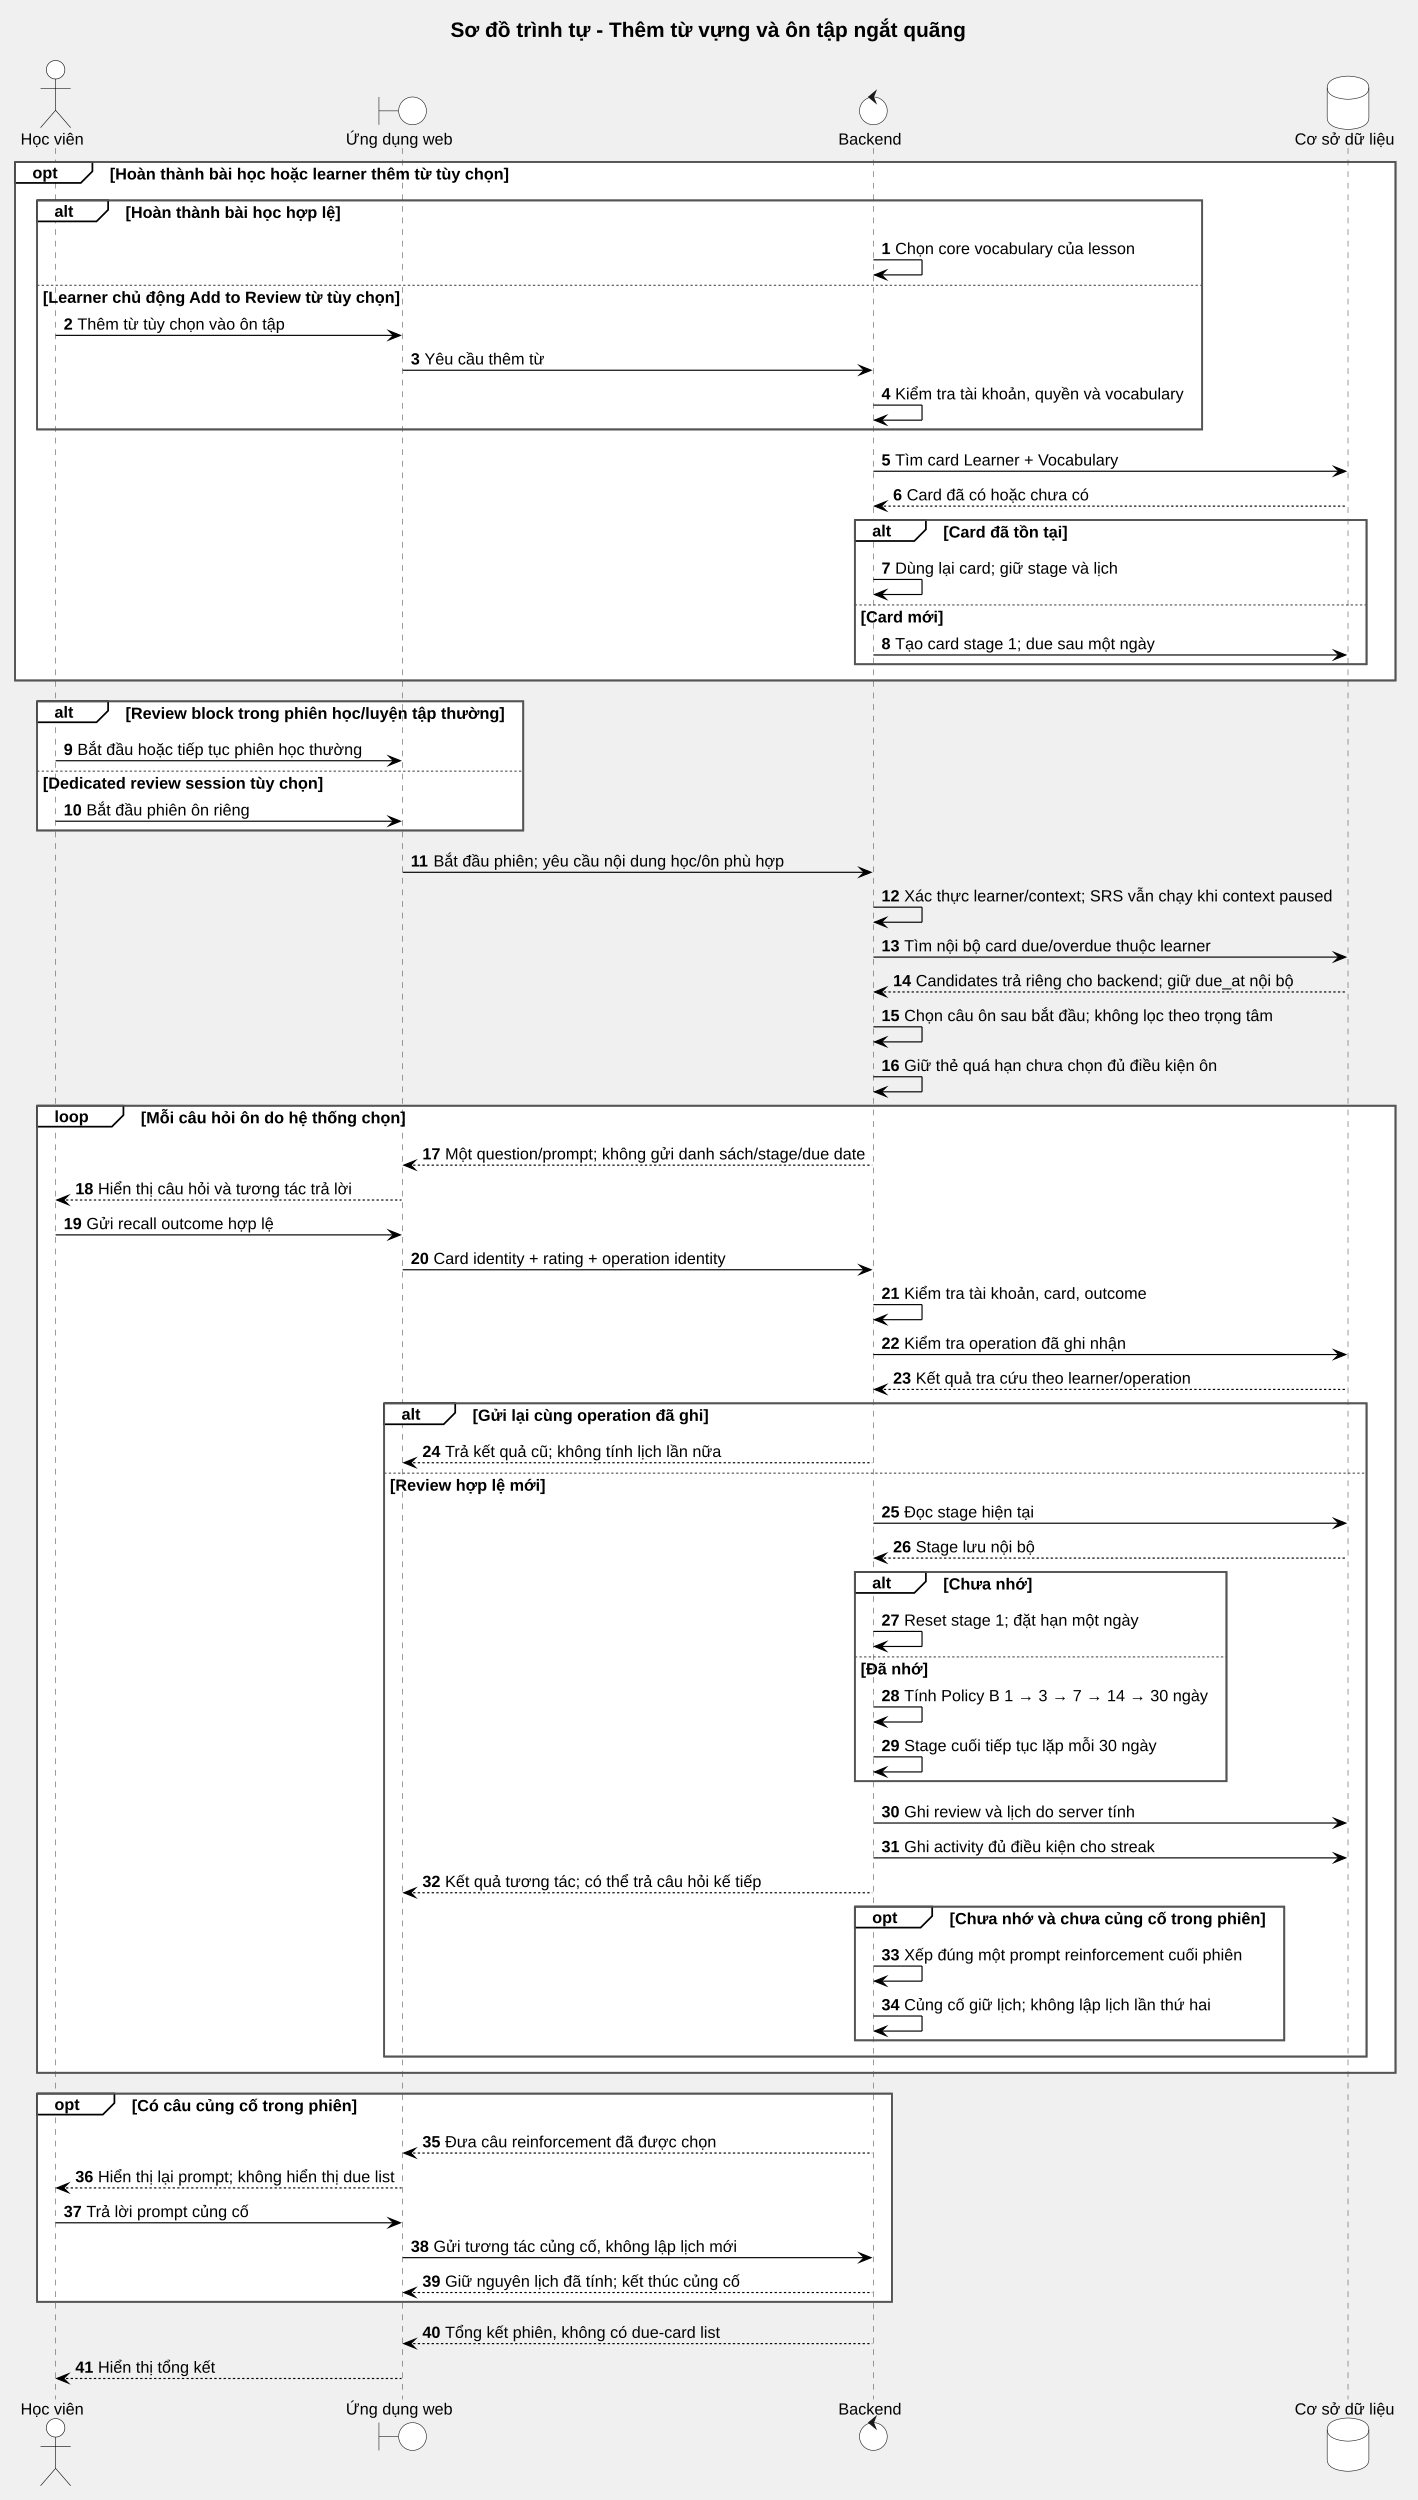
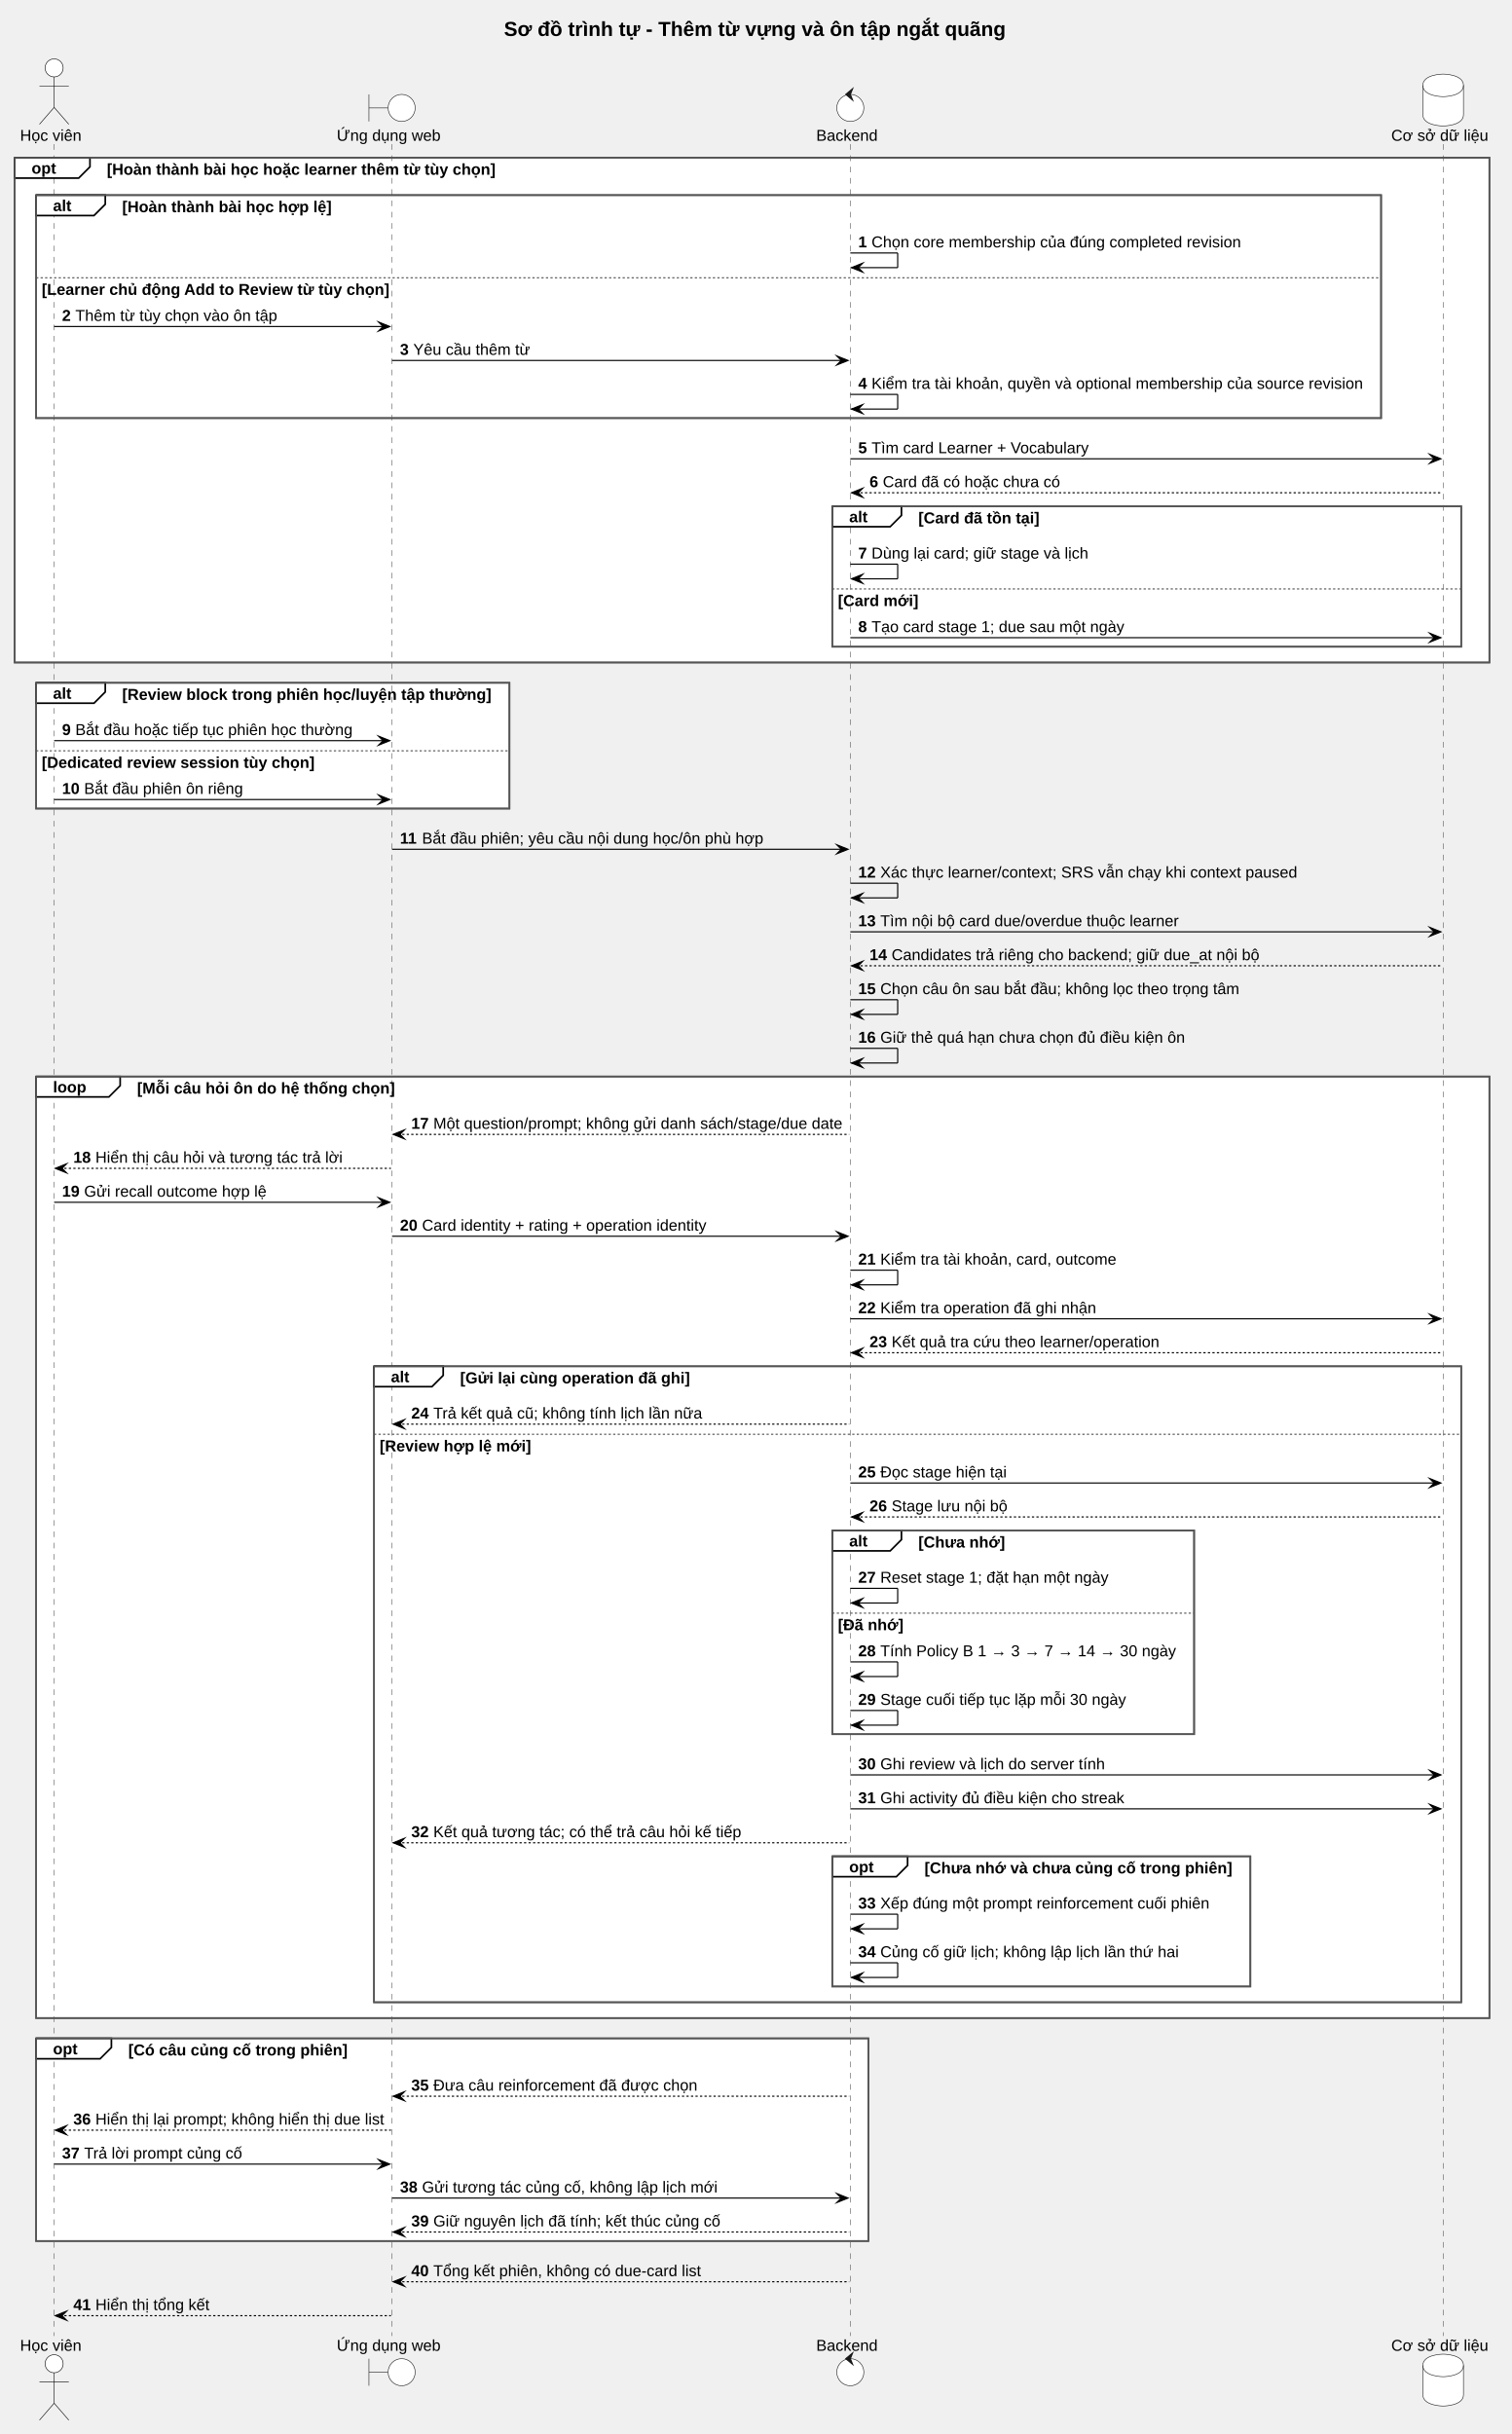
- <svg xmlns="http://www.w3.org/2000/svg" version="1.1" data-diagram-type="SEQUENCE" style="width:1224px;height:2158px;background:#FFFFFF;" width="1224px" height="2158px" viewBox="0 0 1224 2158" zoomAndPan="magnify" preserveAspectRatio="none" contentStyleType="text/css">
+ <svg xmlns="http://www.w3.org/2000/svg" version="1.1" data-diagram-type="SEQUENCE" style="width:1340px;height:2158px;background:#FFFFFF;" width="1340px" height="2158px" viewBox="0 0 1340 2158" zoomAndPan="magnify" preserveAspectRatio="none" contentStyleType="text/css">
  <defs />
  <g font-family="sans-serif" lengthAdjust="spacing">
    <g class="title" data-source-line="8">
-       <text x="388.865" y="31.884" fill="#000" font-size="18" textLength="444.885" font-weight="700" font-family="Arial">Sơ đồ trình tự - Thêm từ vựng và ôn tập ngắt quãng</text>
-     </g>
-     <rect x="13" y="139.797" width="1191.615" height="447.578" fill="#FFF" style="stroke:#FFF;stroke-width:1;" />
-     <rect x="13" y="139.797" width="1191.615" height="447.578" fill="none" style="stroke:#555;stroke-width:1.5;" />
-     <rect x="32" y="172.994" width="1005.712" height="197.69" fill="#FFF" style="stroke:#FFF;stroke-width:1;" />
-     <rect x="32" y="172.994" width="1005.712" height="197.69" fill="none" style="stroke:#555;stroke-width:1.5;" />
-     <rect x="737.899" y="448.882" width="441.716" height="124.493" fill="#FFF" style="stroke:#FFF;stroke-width:1;" />
-     <rect x="737.899" y="448.882" width="441.716" height="124.493" fill="none" style="stroke:#555;stroke-width:1.5;" />
+       <text x="446.815" y="31.884" fill="#000" font-size="18" textLength="444.885" font-weight="700" font-family="Arial">Sơ đồ trình tự - Thêm từ vựng và ôn tập ngắt quãng</text>
+     </g>
+     <rect x="13" y="139.797" width="1307.516" height="447.578" fill="#FFF" style="stroke:#FFF;stroke-width:1;" />
+     <rect x="13" y="139.797" width="1307.516" height="447.578" fill="none" style="stroke:#555;stroke-width:1.5;" />
+     <rect x="32" y="172.994" width="1192.47" height="197.69" fill="#FFF" style="stroke:#FFF;stroke-width:1;" />
+     <rect x="32" y="172.994" width="1192.47" height="197.69" fill="none" style="stroke:#555;stroke-width:1.5;" />
+     <rect x="737.899" y="448.882" width="557.616" height="124.493" fill="#FFF" style="stroke:#FFF;stroke-width:1;" />
+     <rect x="737.899" y="448.882" width="557.616" height="124.493" fill="none" style="stroke:#555;stroke-width:1.5;" />
    <rect x="32" y="605.375" width="419.663" height="111.493" fill="#FFF" style="stroke:#FFF;stroke-width:1;" />
    <rect x="32" y="605.375" width="419.663" height="111.493" fill="none" style="stroke:#555;stroke-width:1.5;" />
-     <rect x="32" y="954.46" width="1172.615" height="834.762" fill="#FFF" style="stroke:#FFF;stroke-width:1;" />
-     <rect x="32" y="954.46" width="1172.615" height="834.762" fill="none" style="stroke:#555;stroke-width:1.5;" />
-     <rect x="331.605" y="1211.348" width="848.01" height="563.874" fill="#FFF" style="stroke:#FFF;stroke-width:1;" />
-     <rect x="331.605" y="1211.348" width="848.01" height="563.874" fill="none" style="stroke:#555;stroke-width:1.5;" />
+     <rect x="32" y="954.46" width="1288.516" height="834.762" fill="#FFF" style="stroke:#FFF;stroke-width:1;" />
+     <rect x="32" y="954.46" width="1288.516" height="834.762" fill="none" style="stroke:#555;stroke-width:1.5;" />
+     <rect x="331.605" y="1211.348" width="963.91" height="563.874" fill="#FFF" style="stroke:#FFF;stroke-width:1;" />
+     <rect x="331.605" y="1211.348" width="963.91" height="563.874" fill="none" style="stroke:#555;stroke-width:1.5;" />
    <rect x="737.899" y="1356.939" width="320.806" height="180.592" fill="#FFF" style="stroke:#FFF;stroke-width:1;" />
    <rect x="737.899" y="1356.939" width="320.806" height="180.592" fill="none" style="stroke:#555;stroke-width:1.5;" />
    <rect x="737.899" y="1645.827" width="370.67" height="115.395" fill="#FFF" style="stroke:#FFF;stroke-width:1;" />
    <rect x="737.899" y="1645.827" width="370.67" height="115.395" fill="none" style="stroke:#555;stroke-width:1.5;" />
    <rect x="32" y="1807.222" width="737.899" height="179.69" fill="#FFF" style="stroke:#FFF;stroke-width:1;" />
    <rect x="32" y="1807.222" width="737.899" height="179.69" fill="none" style="stroke:#555;stroke-width:1.5;" />
    <g>
      <rect x="44.5" y="127.797" width="8" height="1943.313" fill="#000" fill-opacity="0" />
      <line x1="48" y1="127.797" x2="48" y2="2071.109" style="stroke:#555;stroke-width:0.5;stroke-dasharray:5,5;" />
    </g>
    <g>
      <rect x="344.105" y="127.797" width="8" height="1943.313" fill="#000" fill-opacity="0" />
      <line x1="347.605" y1="127.797" x2="347.605" y2="2071.109" style="stroke:#555;stroke-width:0.5;stroke-dasharray:5,5;" />
    </g>
    <g>
      <rect x="750.399" y="127.797" width="8" height="1943.313" fill="#000" fill-opacity="0" />
      <line x1="753.899" y1="127.797" x2="753.899" y2="2071.109" style="stroke:#555;stroke-width:0.5;stroke-dasharray:5,5;" />
    </g>
    <g>
-       <rect x="1160.115" y="127.797" width="8" height="1943.313" fill="#000" fill-opacity="0" />
-       <line x1="1163.615" y1="127.797" x2="1163.615" y2="2071.109" style="stroke:#555;stroke-width:0.5;stroke-dasharray:5,5;" />
+       <rect x="1276.016" y="127.797" width="8" height="1943.313" fill="#000" fill-opacity="0" />
+       <line x1="1279.516" y1="127.797" x2="1279.516" y2="2071.109" style="stroke:#555;stroke-width:0.5;stroke-dasharray:5,5;" />
    </g>
    <text x="17.766" y="124.83" fill="#000" font-size="14" textLength="54.469" font-family="Arial">Học viên</text>
    <ellipse cx="48" cy="60.198" rx="8" ry="8" fill="#FFF" style="stroke:#000;stroke-width:0.5;" />
    <path d="M48,68.198 L48,95.198 M35,76.198 L61,76.198 M48,95.198 L35,110.198 M48,95.198 L61,110.198" style="stroke:#000;stroke-width:0.5;" fill="none" />
    <text x="298.538" y="124.83" fill="#000" font-size="14" textLength="92.135" font-family="Arial">Ứng dụng web</text>
    <path d="M327.105,83.698 L327.105,107.698 M327.105,95.698 L344.105,95.698" style="stroke:#181818;stroke-width:0.5;" fill="none" />
    <ellipse cx="356.105" cy="95.698" rx="12" ry="12" fill="#FFF" style="stroke:#181818;stroke-width:0.5;" />
    <text x="723.658" y="124.83" fill="#000" font-size="14" textLength="54.482" font-family="Arial">Backend</text>
    <ellipse cx="753.899" cy="95.698" rx="12" ry="12" fill="#FFF" style="stroke:#181818;stroke-width:0.5;" />
    <polygon points="749.899,83.698,755.899,78.698,753.899,83.698,755.899,88.698,749.899,83.698" fill="#181818" style="stroke:#181818;stroke-width:1;stroke-linejoin:miter;stroke-miterlimit:10;" />
-     <text x="1117.569" y="124.83" fill="#000" font-size="14" textLength="86.092" font-family="Arial">Cơ sở dữ liệu</text>
-     <path d="M1145.615,75.698 C1145.615,65.698 1163.615,65.698 1163.615,65.698 C1163.615,65.698 1181.615,65.698 1181.615,75.698 L1181.615,101.698 C1181.615,111.698 1163.615,111.698 1163.615,111.698 C1163.615,111.698 1145.615,111.698 1145.615,101.698 L1145.615,75.698" style="stroke:#181818;stroke-width:0.5;" fill="#FFF" />
-     <path d="M1145.615,75.698 C1145.615,85.698 1163.615,85.698 1163.615,85.698 C1163.615,85.698 1181.615,85.698 1181.615,75.698" style="stroke:#181818;stroke-width:0.5;" fill="none" />
+     <text x="1233.47" y="124.83" fill="#000" font-size="14" textLength="86.092" font-family="Arial">Cơ sở dữ liệu</text>
+     <path d="M1261.516,75.698 C1261.516,65.698 1279.516,65.698 1279.516,65.698 C1279.516,65.698 1297.516,65.698 1297.516,75.698 L1297.516,101.698 C1297.516,111.698 1279.516,111.698 1279.516,111.698 C1279.516,111.698 1261.516,111.698 1261.516,101.698 L1261.516,75.698" style="stroke:#181818;stroke-width:0.5;" fill="#FFF" />
+     <path d="M1261.516,75.698 C1261.516,85.698 1279.516,85.698 1279.516,85.698 C1279.516,85.698 1297.516,85.698 1297.516,75.698" style="stroke:#181818;stroke-width:0.5;" fill="none" />
    <text x="17.766" y="2084.241" fill="#000" font-size="14" textLength="54.469" font-family="Arial">Học viên</text>
    <ellipse cx="48" cy="2095.708" rx="8" ry="8" fill="#FFF" style="stroke:#000;stroke-width:0.5;" />
    <path d="M48,2103.708 L48,2130.708 M35,2111.708 L61,2111.708 M48,2130.708 L35,2145.708 M48,2130.708 L61,2145.708" style="stroke:#000;stroke-width:0.5;" fill="none" />
    <text x="298.538" y="2084.241" fill="#000" font-size="14" textLength="92.135" font-family="Arial">Ứng dụng web</text>
    <path d="M327.105,2091.208 L327.105,2115.208 M327.105,2103.208 L344.105,2103.208" style="stroke:#181818;stroke-width:0.5;" fill="none" />
    <ellipse cx="356.105" cy="2103.208" rx="12" ry="12" fill="#FFF" style="stroke:#181818;stroke-width:0.5;" />
    <text x="723.658" y="2084.241" fill="#000" font-size="14" textLength="54.482" font-family="Arial">Backend</text>
    <ellipse cx="753.899" cy="2103.208" rx="12" ry="12" fill="#FFF" style="stroke:#181818;stroke-width:0.5;" />
    <polygon points="749.899,2091.208,755.899,2086.208,753.899,2091.208,755.899,2096.208,749.899,2091.208" fill="#181818" style="stroke:#181818;stroke-width:1;stroke-linejoin:miter;stroke-miterlimit:10;" />
-     <text x="1117.569" y="2084.241" fill="#000" font-size="14" textLength="86.092" font-family="Arial">Cơ sở dữ liệu</text>
-     <path d="M1145.615,2097.208 C1145.615,2087.208 1163.615,2087.208 1163.615,2087.208 C1163.615,2087.208 1181.615,2087.208 1181.615,2097.208 L1181.615,2123.208 C1181.615,2133.208 1163.615,2133.208 1163.615,2133.208 C1163.615,2133.208 1145.615,2133.208 1145.615,2123.208 L1145.615,2097.208" style="stroke:#181818;stroke-width:0.5;" fill="#FFF" />
-     <path d="M1145.615,2097.208 C1145.615,2107.208 1163.615,2107.208 1163.615,2107.208 C1163.615,2107.208 1181.615,2107.208 1181.615,2097.208" style="stroke:#181818;stroke-width:0.5;" fill="none" />
+     <text x="1233.47" y="2084.241" fill="#000" font-size="14" textLength="86.092" font-family="Arial">Cơ sở dữ liệu</text>
+     <path d="M1261.516,2097.208 C1261.516,2087.208 1279.516,2087.208 1279.516,2087.208 C1279.516,2087.208 1297.516,2087.208 1297.516,2097.208 L1297.516,2123.208 C1297.516,2133.208 1279.516,2133.208 1279.516,2133.208 C1279.516,2133.208 1261.516,2133.208 1261.516,2123.208 L1261.516,2097.208" style="stroke:#181818;stroke-width:0.5;" fill="#FFF" />
+     <path d="M1261.516,2097.208 C1261.516,2107.208 1279.516,2107.208 1279.516,2107.208 C1279.516,2107.208 1297.516,2107.208 1297.516,2097.208" style="stroke:#181818;stroke-width:0.5;" fill="none" />
    <path d="M13,139.797 L79.766,139.797 L79.766,147.896 L69.766,157.896 L13,157.896 L13,139.797" style="stroke:#000;stroke-width:1.5;" fill="#FFF" />
-     <rect x="13" y="139.797" width="1191.615" height="447.578" fill="none" style="stroke:#555;stroke-width:1.5;" />
+     <rect x="13" y="139.797" width="1307.516" height="447.578" fill="none" style="stroke:#555;stroke-width:1.5;" />
    <text x="28" y="153.929" fill="#000" font-size="14" textLength="21.766" font-weight="700" font-family="Arial">opt</text>
    <text x="94.766" y="154.929" fill="#000" font-size="14" textLength="344.613" font-weight="700" font-family="Arial">[Hoàn thành bài học hoặc learner thêm từ tùy chọn]</text>
    <path d="M32,172.994 L93.338,172.994 L93.338,181.093 L83.338,191.093 L32,191.093 L32,172.994" style="stroke:#000;stroke-width:1.5;" fill="#FFF" />
-     <rect x="32" y="172.994" width="1005.712" height="197.69" fill="none" style="stroke:#555;stroke-width:1.5;" />
+     <rect x="32" y="172.994" width="1192.47" height="197.69" fill="none" style="stroke:#555;stroke-width:1.5;" />
    <text x="47" y="187.126" fill="#000" font-size="14" textLength="16.338" font-weight="700" font-family="Arial">alt</text>
    <text x="108.338" y="188.126" fill="#000" font-size="14" textLength="185.726" font-weight="700" font-family="Arial">[Hoàn thành bài học hợp lệ]</text>
    <line x1="753.899" y1="224.29" x2="795.899" y2="224.29" style="stroke:#000;stroke-width:1;" />
    <line x1="795.899" y1="224.29" x2="795.899" y2="237.29" style="stroke:#000;stroke-width:1;" />
    <line x1="754.899" y1="237.29" x2="795.899" y2="237.29" style="stroke:#000;stroke-width:1;" />
    <polygon points="764.899,233.29,754.899,237.29,764.899,241.29,760.899,237.29" fill="#000" style="stroke:#000;stroke-width:1;stroke-linejoin:miter;stroke-miterlimit:10;" />
    <text x="760.899" y="219.323" fill="#000" font-size="14" font-weight="700" font-family="Arial">1</text>
-     <text x="772.686" y="219.323" fill="#000" font-size="14" textLength="207.006" font-family="Arial">Chọn core vocabulary của lesson</text>
-     <line x1="32" y1="246.29" x2="1037.712" y2="246.29" style="stroke:#555;stroke-width:1;stroke-dasharray:2,2;" />
+     <text x="772.686" y="219.323" fill="#000" font-size="14" textLength="327.619" font-family="Arial">Chọn core membership của đúng completed revision</text>
+     <line x1="32" y1="246.29" x2="1224.47" y2="246.29" style="stroke:#555;stroke-width:1;stroke-dasharray:2,2;" />
    <text x="37" y="261.422" fill="#000" font-size="14" textLength="308.813" font-weight="700" font-family="Arial">[Learner chủ động Add to Review từ tùy chọn]</text>
    <polygon points="335.605,285.487,345.605,289.487,335.605,293.487,339.605,289.487" fill="#000" style="stroke:#000;stroke-width:1;stroke-linejoin:miter;stroke-miterlimit:10;" />
    <line x1="48" y1="289.487" x2="341.605" y2="289.487" style="stroke:#000;stroke-width:1;" />
    <text x="55" y="284.521" fill="#000" font-size="14" font-weight="700" font-family="Arial">2</text>
    <text x="66.786" y="284.521" fill="#000" font-size="14" textLength="179.026" font-family="Arial">Thêm từ tùy chọn vào ôn tập</text>
    <polygon points="741.899,315.586,751.899,319.586,741.899,323.586,745.899,319.586" fill="#000" style="stroke:#000;stroke-width:1;stroke-linejoin:miter;stroke-miterlimit:10;" />
    <line x1="347.605" y1="319.586" x2="747.899" y2="319.586" style="stroke:#000;stroke-width:1;" />
    <text x="354.605" y="314.619" fill="#000" font-size="14" font-weight="700" font-family="Arial">3</text>
    <text x="366.392" y="314.619" fill="#000" font-size="14" textLength="103.537" font-family="Arial">Yêu cầu thêm từ</text>
    <line x1="753.899" y1="349.685" x2="795.899" y2="349.685" style="stroke:#000;stroke-width:1;" />
    <line x1="795.899" y1="349.685" x2="795.899" y2="362.685" style="stroke:#000;stroke-width:1;" />
    <line x1="754.899" y1="362.685" x2="795.899" y2="362.685" style="stroke:#000;stroke-width:1;" />
    <polygon points="764.899,358.685,754.899,362.685,764.899,366.685,760.899,362.685" fill="#000" style="stroke:#000;stroke-width:1;stroke-linejoin:miter;stroke-miterlimit:10;" />
    <text x="760.899" y="344.718" fill="#000" font-size="14" font-weight="700" font-family="Arial">4</text>
-     <text x="772.686" y="344.718" fill="#000" font-size="14" textLength="249.026" font-family="Arial">Kiểm tra tài khoản, quyền và vocabulary</text>
-     <polygon points="1151.615,402.783,1161.615,406.783,1151.615,410.783,1155.615,406.783" fill="#000" style="stroke:#000;stroke-width:1;stroke-linejoin:miter;stroke-miterlimit:10;" />
-     <line x1="753.899" y1="406.783" x2="1157.615" y2="406.783" style="stroke:#000;stroke-width:1;" />
+     <text x="772.686" y="344.718" fill="#000" font-size="14" textLength="435.784" font-family="Arial">Kiểm tra tài khoản, quyền và optional membership của source revision</text>
+     <polygon points="1267.516,402.783,1277.516,406.783,1267.516,410.783,1271.516,406.783" fill="#000" style="stroke:#000;stroke-width:1;stroke-linejoin:miter;stroke-miterlimit:10;" />
+     <line x1="753.899" y1="406.783" x2="1273.516" y2="406.783" style="stroke:#000;stroke-width:1;" />
    <text x="760.899" y="401.816" fill="#000" font-size="14" font-weight="700" font-family="Arial">5</text>
    <text x="772.686" y="401.816" fill="#000" font-size="14" textLength="193.368" font-family="Arial">Tìm card Learner + Vocabulary</text>
    <polygon points="764.899,432.882,754.899,436.882,764.899,440.882,760.899,436.882" fill="#000" style="stroke:#000;stroke-width:1;stroke-linejoin:miter;stroke-miterlimit:10;" />
-     <line x1="758.899" y1="436.882" x2="1162.615" y2="436.882" style="stroke:#000;stroke-width:1;stroke-dasharray:2,2;" />
+     <line x1="758.899" y1="436.882" x2="1278.516" y2="436.882" style="stroke:#000;stroke-width:1;stroke-dasharray:2,2;" />
    <text x="770.899" y="431.915" fill="#000" font-size="14" font-weight="700" font-family="Arial">6</text>
    <text x="782.686" y="431.915" fill="#000" font-size="14" textLength="157.24" font-family="Arial">Card đã có hoặc chưa có</text>
    <path d="M737.899,448.882 L799.237,448.882 L799.237,456.98 L789.237,466.98 L737.899,466.98 L737.899,448.882" style="stroke:#000;stroke-width:1.5;" fill="#FFF" />
-     <rect x="737.899" y="448.882" width="441.716" height="124.493" fill="none" style="stroke:#555;stroke-width:1.5;" />
+     <rect x="737.899" y="448.882" width="557.616" height="124.493" fill="none" style="stroke:#555;stroke-width:1.5;" />
    <text x="752.899" y="463.014" fill="#000" font-size="14" textLength="16.338" font-weight="700" font-family="Arial">alt</text>
    <text x="814.237" y="464.014" fill="#000" font-size="14" textLength="107.331" font-weight="700" font-family="Arial">[Card đã tồn tại]</text>
    <line x1="753.899" y1="500.178" x2="795.899" y2="500.178" style="stroke:#000;stroke-width:1;" />
    <line x1="795.899" y1="500.178" x2="795.899" y2="513.178" style="stroke:#000;stroke-width:1;" />
    <line x1="754.899" y1="513.178" x2="795.899" y2="513.178" style="stroke:#000;stroke-width:1;" />
    <polygon points="764.899,509.178,754.899,513.178,764.899,517.178,760.899,513.178" fill="#000" style="stroke:#000;stroke-width:1;stroke-linejoin:miter;stroke-miterlimit:10;" />
    <text x="760.899" y="495.211" fill="#000" font-size="14" font-weight="700" font-family="Arial">7</text>
    <text x="772.686" y="495.211" fill="#000" font-size="14" textLength="192.247" font-family="Arial">Dùng lại card; giữ stage và lịch</text>
-     <line x1="737.899" y1="522.178" x2="1179.615" y2="522.178" style="stroke:#555;stroke-width:1;stroke-dasharray:2,2;" />
+     <line x1="737.899" y1="522.178" x2="1295.516" y2="522.178" style="stroke:#555;stroke-width:1;stroke-dasharray:2,2;" />
    <text x="742.899" y="537.31" fill="#000" font-size="14" textLength="71.401" font-weight="700" font-family="Arial">[Card mới]</text>
-     <polygon points="1151.615,561.375,1161.615,565.375,1151.615,569.375,1155.615,565.375" fill="#000" style="stroke:#000;stroke-width:1;stroke-linejoin:miter;stroke-miterlimit:10;" />
-     <line x1="753.899" y1="565.375" x2="1157.615" y2="565.375" style="stroke:#000;stroke-width:1;" />
+     <polygon points="1267.516,561.375,1277.516,565.375,1267.516,569.375,1271.516,565.375" fill="#000" style="stroke:#000;stroke-width:1;stroke-linejoin:miter;stroke-miterlimit:10;" />
+     <line x1="753.899" y1="565.375" x2="1273.516" y2="565.375" style="stroke:#000;stroke-width:1;" />
    <text x="760.899" y="560.408" fill="#000" font-size="14" font-weight="700" font-family="Arial">8</text>
    <text x="772.686" y="560.408" fill="#000" font-size="14" textLength="224.137" font-family="Arial">Tạo card stage 1; due sau một ngày</text>
    <path d="M32,605.375 L93.338,605.375 L93.338,613.474 L83.338,623.474 L32,623.474 L32,605.375" style="stroke:#000;stroke-width:1.5;" fill="#FFF" />
    <rect x="32" y="605.375" width="419.663" height="111.493" fill="none" style="stroke:#555;stroke-width:1.5;" />
    <text x="47" y="619.507" fill="#000" font-size="14" textLength="16.338" font-weight="700" font-family="Arial">alt</text>
    <text x="108.338" y="620.507" fill="#000" font-size="14" textLength="327.325" font-weight="700" font-family="Arial">[Review block trong phiên học/luyện tập thường]</text>
    <polygon points="335.605,652.671,345.605,656.671,335.605,660.671,339.605,656.671" fill="#000" style="stroke:#000;stroke-width:1;stroke-linejoin:miter;stroke-miterlimit:10;" />
    <line x1="48" y1="656.671" x2="341.605" y2="656.671" style="stroke:#000;stroke-width:1;" />
    <text x="55" y="651.704" fill="#000" font-size="14" font-weight="700" font-family="Arial">9</text>
    <text x="66.786" y="651.704" fill="#000" font-size="14" textLength="245.834" font-family="Arial">Bắt đầu hoặc tiếp tục phiên học thường</text>
    <line x1="32" y1="665.671" x2="451.663" y2="665.671" style="stroke:#555;stroke-width:1;stroke-dasharray:2,2;" />
    <text x="37" y="680.803" fill="#000" font-size="14" textLength="241.958" font-weight="700" font-family="Arial">[Dedicated review session tùy chọn]</text>
    <polygon points="335.605,704.868,345.605,708.868,335.605,712.868,339.605,708.868" fill="#000" style="stroke:#000;stroke-width:1;stroke-linejoin:miter;stroke-miterlimit:10;" />
    <line x1="48" y1="708.868" x2="341.605" y2="708.868" style="stroke:#000;stroke-width:1;" />
    <text x="55" y="703.901" fill="#000" font-size="14" textLength="15.572" font-weight="700" font-family="Arial">10</text>
    <text x="74.572" y="703.901" fill="#000" font-size="14" textLength="140.889" font-family="Arial">Bắt đầu phiên ôn riêng</text>
    <polygon points="741.899,748.967,751.899,752.967,741.899,756.967,745.899,752.967" fill="#000" style="stroke:#000;stroke-width:1;stroke-linejoin:miter;stroke-miterlimit:10;" />
    <line x1="347.605" y1="752.967" x2="747.899" y2="752.967" style="stroke:#000;stroke-width:1;" />
    <text x="354.605" y="748" fill="#000" font-size="14" textLength="15.572" font-weight="700" font-family="Arial">11</text>
    <text x="374.178" y="748" fill="#000" font-size="14" textLength="302.641" font-family="Arial">Bắt đầu phiên; yêu cầu nội dung học/ôn phù hợp</text>
    <line x1="753.899" y1="783.065" x2="795.899" y2="783.065" style="stroke:#000;stroke-width:1;" />
    <line x1="795.899" y1="783.065" x2="795.899" y2="796.065" style="stroke:#000;stroke-width:1;" />
    <line x1="754.899" y1="796.065" x2="795.899" y2="796.065" style="stroke:#000;stroke-width:1;" />
    <polygon points="764.899,792.065,754.899,796.065,764.899,800.065,760.899,796.065" fill="#000" style="stroke:#000;stroke-width:1;stroke-linejoin:miter;stroke-miterlimit:10;" />
    <text x="760.899" y="778.099" fill="#000" font-size="14" textLength="15.572" font-weight="700" font-family="Arial">12</text>
    <text x="780.472" y="778.099" fill="#000" font-size="14" textLength="369.681" font-family="Arial">Xác thực learner/context; SRS vẫn chạy khi context paused</text>
-     <polygon points="1151.615,822.164,1161.615,826.164,1151.615,830.164,1155.615,826.164" fill="#000" style="stroke:#000;stroke-width:1;stroke-linejoin:miter;stroke-miterlimit:10;" />
-     <line x1="753.899" y1="826.164" x2="1157.615" y2="826.164" style="stroke:#000;stroke-width:1;" />
+     <polygon points="1267.516,822.164,1277.516,826.164,1267.516,830.164,1271.516,826.164" fill="#000" style="stroke:#000;stroke-width:1;stroke-linejoin:miter;stroke-miterlimit:10;" />
+     <line x1="753.899" y1="826.164" x2="1273.516" y2="826.164" style="stroke:#000;stroke-width:1;" />
    <text x="760.899" y="821.197" fill="#000" font-size="14" textLength="15.572" font-weight="700" font-family="Arial">13</text>
    <text x="780.472" y="821.197" fill="#000" font-size="14" textLength="264.599" font-family="Arial">Tìm nội bộ card due/overdue thuộc learner</text>
    <polygon points="764.899,852.263,754.899,856.263,764.899,860.263,760.899,856.263" fill="#000" style="stroke:#000;stroke-width:1;stroke-linejoin:miter;stroke-miterlimit:10;" />
-     <line x1="758.899" y1="856.263" x2="1162.615" y2="856.263" style="stroke:#000;stroke-width:1;stroke-dasharray:2,2;" />
+     <line x1="758.899" y1="856.263" x2="1278.516" y2="856.263" style="stroke:#000;stroke-width:1;stroke-dasharray:2,2;" />
    <text x="770.899" y="851.296" fill="#000" font-size="14" textLength="15.572" font-weight="700" font-family="Arial">14</text>
    <text x="790.472" y="851.296" fill="#000" font-size="14" textLength="326.149" font-family="Arial">Candidates trả riêng cho backend; giữ due_at nội bộ</text>
    <line x1="753.899" y1="886.361" x2="795.899" y2="886.361" style="stroke:#000;stroke-width:1;" />
    <line x1="795.899" y1="886.361" x2="795.899" y2="899.361" style="stroke:#000;stroke-width:1;" />
    <line x1="754.899" y1="899.361" x2="795.899" y2="899.361" style="stroke:#000;stroke-width:1;" />
    <polygon points="764.899,895.361,754.899,899.361,764.899,903.361,760.899,899.361" fill="#000" style="stroke:#000;stroke-width:1;stroke-linejoin:miter;stroke-miterlimit:10;" />
    <text x="760.899" y="881.395" fill="#000" font-size="14" textLength="15.572" font-weight="700" font-family="Arial">15</text>
    <text x="780.472" y="881.395" fill="#000" font-size="14" textLength="318.329" font-family="Arial">Chọn câu ôn sau bắt đầu; không lọc theo trọng tâm</text>
    <line x1="753.899" y1="929.46" x2="795.899" y2="929.46" style="stroke:#000;stroke-width:1;" />
    <line x1="795.899" y1="929.46" x2="795.899" y2="942.46" style="stroke:#000;stroke-width:1;" />
    <line x1="754.899" y1="942.46" x2="795.899" y2="942.46" style="stroke:#000;stroke-width:1;" />
    <polygon points="764.899,938.46,754.899,942.46,764.899,946.46,760.899,942.46" fill="#000" style="stroke:#000;stroke-width:1;stroke-linejoin:miter;stroke-miterlimit:10;" />
    <text x="760.899" y="924.493" fill="#000" font-size="14" textLength="15.572" font-weight="700" font-family="Arial">16</text>
    <text x="780.472" y="924.493" fill="#000" font-size="14" textLength="270.156" font-family="Arial">Giữ thẻ quá hạn chưa chọn đủ điều kiện ôn</text>
    <path d="M32,954.46 L106.545,954.46 L106.545,962.559 L96.545,972.559 L32,972.559 L32,954.46" style="stroke:#000;stroke-width:1.5;" fill="#FFF" />
-     <rect x="32" y="954.46" width="1172.615" height="834.762" fill="none" style="stroke:#555;stroke-width:1.5;" />
+     <rect x="32" y="954.46" width="1288.516" height="834.762" fill="none" style="stroke:#555;stroke-width:1.5;" />
    <text x="47" y="968.592" fill="#000" font-size="14" textLength="29.545" font-weight="700" font-family="Arial">loop</text>
    <text x="121.545" y="969.592" fill="#000" font-size="14" textLength="228.628" font-weight="700" font-family="Arial">[Mỗi câu hỏi ôn do hệ thống chọn]</text>
    <polygon points="358.605,1001.756,348.605,1005.756,358.605,1009.756,354.605,1005.756" fill="#000" style="stroke:#000;stroke-width:1;stroke-linejoin:miter;stroke-miterlimit:10;" />
    <line x1="352.605" y1="1005.756" x2="752.899" y2="1005.756" style="stroke:#000;stroke-width:1;stroke-dasharray:2,2;" />
    <text x="364.605" y="1000.789" fill="#000" font-size="14" textLength="15.572" font-weight="700" font-family="Arial">17</text>
    <text x="384.178" y="1000.789" fill="#000" font-size="14" textLength="362.722" font-family="Arial">Một question/prompt; không gửi danh sách/stage/due date</text>
    <polygon points="59,1031.854,49,1035.854,59,1039.854,55,1035.854" fill="#000" style="stroke:#000;stroke-width:1;stroke-linejoin:miter;stroke-miterlimit:10;" />
    <line x1="53" y1="1035.854" x2="346.605" y2="1035.854" style="stroke:#000;stroke-width:1;stroke-dasharray:2,2;" />
    <text x="65" y="1030.888" fill="#000" font-size="14" textLength="15.572" font-weight="700" font-family="Arial">18</text>
    <text x="84.572" y="1030.888" fill="#000" font-size="14" textLength="219.167" font-family="Arial">Hiển thị câu hỏi và tương tác trả lời</text>
    <polygon points="335.605,1061.953,345.605,1065.953,335.605,1069.953,339.605,1065.953" fill="#000" style="stroke:#000;stroke-width:1;stroke-linejoin:miter;stroke-miterlimit:10;" />
    <line x1="48" y1="1065.953" x2="341.605" y2="1065.953" style="stroke:#000;stroke-width:1;" />
    <text x="55" y="1060.986" fill="#000" font-size="14" textLength="15.572" font-weight="700" font-family="Arial">19</text>
    <text x="74.572" y="1060.986" fill="#000" font-size="14" textLength="161.731" font-family="Arial">Gửi recall outcome hợp lệ</text>
    <polygon points="741.899,1092.052,751.899,1096.052,741.899,1100.052,745.899,1096.052" fill="#000" style="stroke:#000;stroke-width:1;stroke-linejoin:miter;stroke-miterlimit:10;" />
    <line x1="347.605" y1="1096.052" x2="747.899" y2="1096.052" style="stroke:#000;stroke-width:1;" />
    <text x="354.605" y="1091.085" fill="#000" font-size="14" textLength="15.572" font-weight="700" font-family="Arial">20</text>
    <text x="374.178" y="1091.085" fill="#000" font-size="14" textLength="252.15" font-family="Arial">Card identity + rating + operation identity</text>
    <line x1="753.899" y1="1126.15" x2="795.899" y2="1126.15" style="stroke:#000;stroke-width:1;" />
    <line x1="795.899" y1="1126.15" x2="795.899" y2="1139.15" style="stroke:#000;stroke-width:1;" />
    <line x1="754.899" y1="1139.15" x2="795.899" y2="1139.15" style="stroke:#000;stroke-width:1;" />
    <polygon points="764.899,1135.15,754.899,1139.15,764.899,1143.15,760.899,1139.15" fill="#000" style="stroke:#000;stroke-width:1;stroke-linejoin:miter;stroke-miterlimit:10;" />
    <text x="760.899" y="1121.184" fill="#000" font-size="14" textLength="15.572" font-weight="700" font-family="Arial">21</text>
    <text x="780.472" y="1121.184" fill="#000" font-size="14" textLength="209.323" font-family="Arial">Kiểm tra tài khoản, card, outcome</text>
-     <polygon points="1151.615,1165.249,1161.615,1169.249,1151.615,1173.249,1155.615,1169.249" fill="#000" style="stroke:#000;stroke-width:1;stroke-linejoin:miter;stroke-miterlimit:10;" />
-     <line x1="753.899" y1="1169.249" x2="1157.615" y2="1169.249" style="stroke:#000;stroke-width:1;" />
+     <polygon points="1267.516,1165.249,1277.516,1169.249,1267.516,1173.249,1271.516,1169.249" fill="#000" style="stroke:#000;stroke-width:1;stroke-linejoin:miter;stroke-miterlimit:10;" />
+     <line x1="753.899" y1="1169.249" x2="1273.516" y2="1169.249" style="stroke:#000;stroke-width:1;" />
    <text x="760.899" y="1164.282" fill="#000" font-size="14" textLength="15.572" font-weight="700" font-family="Arial">22</text>
    <text x="780.472" y="1164.282" fill="#000" font-size="14" textLength="191.461" font-family="Arial">Kiểm tra operation đã ghi nhận</text>
    <polygon points="764.899,1195.348,754.899,1199.348,764.899,1203.348,760.899,1199.348" fill="#000" style="stroke:#000;stroke-width:1;stroke-linejoin:miter;stroke-miterlimit:10;" />
-     <line x1="758.899" y1="1199.348" x2="1162.615" y2="1199.348" style="stroke:#000;stroke-width:1;stroke-dasharray:2,2;" />
+     <line x1="758.899" y1="1199.348" x2="1278.516" y2="1199.348" style="stroke:#000;stroke-width:1;stroke-dasharray:2,2;" />
    <text x="770.899" y="1194.381" fill="#000" font-size="14" textLength="15.572" font-weight="700" font-family="Arial">23</text>
    <text x="790.472" y="1194.381" fill="#000" font-size="14" textLength="237.412" font-family="Arial">Kết quả tra cứu theo learner/operation</text>
    <path d="M331.605,1211.348 L392.943,1211.348 L392.943,1219.446 L382.943,1229.446 L331.605,1229.446 L331.605,1211.348" style="stroke:#000;stroke-width:1.5;" fill="#FFF" />
-     <rect x="331.605" y="1211.348" width="848.01" height="563.874" fill="none" style="stroke:#555;stroke-width:1.5;" />
+     <rect x="331.605" y="1211.348" width="963.91" height="563.874" fill="none" style="stroke:#555;stroke-width:1.5;" />
    <text x="346.605" y="1225.479" fill="#000" font-size="14" textLength="16.338" font-weight="700" font-family="Arial">alt</text>
    <text x="407.943" y="1226.479" fill="#000" font-size="14" textLength="203.807" font-weight="700" font-family="Arial">[Gửi lại cùng operation đã ghi]</text>
    <polygon points="358.605,1258.644,348.605,1262.644,358.605,1266.644,354.605,1262.644" fill="#000" style="stroke:#000;stroke-width:1;stroke-linejoin:miter;stroke-miterlimit:10;" />
    <line x1="352.605" y1="1262.644" x2="752.899" y2="1262.644" style="stroke:#000;stroke-width:1;stroke-dasharray:2,2;" />
    <text x="364.605" y="1257.677" fill="#000" font-size="14" textLength="15.572" font-weight="700" font-family="Arial">24</text>
    <text x="384.178" y="1257.677" fill="#000" font-size="14" textLength="238.957" font-family="Arial">Trả kết quả cũ; không tính lịch lần nữa</text>
-     <line x1="331.605" y1="1271.644" x2="1179.615" y2="1271.644" style="stroke:#555;stroke-width:1;stroke-dasharray:2,2;" />
+     <line x1="331.605" y1="1271.644" x2="1295.516" y2="1271.644" style="stroke:#555;stroke-width:1;stroke-dasharray:2,2;" />
    <text x="336.605" y="1286.775" fill="#000" font-size="14" textLength="134.265" font-weight="700" font-family="Arial">[Review hợp lệ mới]</text>
-     <polygon points="1151.615,1310.841,1161.615,1314.841,1151.615,1318.841,1155.615,1314.841" fill="#000" style="stroke:#000;stroke-width:1;stroke-linejoin:miter;stroke-miterlimit:10;" />
-     <line x1="753.899" y1="1314.841" x2="1157.615" y2="1314.841" style="stroke:#000;stroke-width:1;" />
+     <polygon points="1267.516,1310.841,1277.516,1314.841,1267.516,1318.841,1271.516,1314.841" fill="#000" style="stroke:#000;stroke-width:1;stroke-linejoin:miter;stroke-miterlimit:10;" />
+     <line x1="753.899" y1="1314.841" x2="1273.516" y2="1314.841" style="stroke:#000;stroke-width:1;" />
    <text x="760.899" y="1309.874" fill="#000" font-size="14" textLength="15.572" font-weight="700" font-family="Arial">25</text>
    <text x="780.472" y="1309.874" fill="#000" font-size="14" textLength="112.068" font-family="Arial">Đọc stage hiện tại</text>
    <polygon points="764.899,1340.939,754.899,1344.939,764.899,1348.939,760.899,1344.939" fill="#000" style="stroke:#000;stroke-width:1;stroke-linejoin:miter;stroke-miterlimit:10;" />
-     <line x1="758.899" y1="1344.939" x2="1162.615" y2="1344.939" style="stroke:#000;stroke-width:1;stroke-dasharray:2,2;" />
+     <line x1="758.899" y1="1344.939" x2="1278.516" y2="1344.939" style="stroke:#000;stroke-width:1;stroke-dasharray:2,2;" />
    <text x="770.899" y="1339.973" fill="#000" font-size="14" textLength="15.572" font-weight="700" font-family="Arial">26</text>
    <text x="790.472" y="1339.973" fill="#000" font-size="14" textLength="102.778" font-family="Arial">Stage lưu nội bộ</text>
    <path d="M737.899,1356.939 L799.237,1356.939 L799.237,1365.038 L789.237,1375.038 L737.899,1375.038 L737.899,1356.939" style="stroke:#000;stroke-width:1.5;" fill="#FFF" />
    <rect x="737.899" y="1356.939" width="320.806" height="180.592" fill="none" style="stroke:#555;stroke-width:1.5;" />
    <text x="752.899" y="1371.071" fill="#000" font-size="14" textLength="16.338" font-weight="700" font-family="Arial">alt</text>
    <text x="814.237" y="1372.071" fill="#000" font-size="14" textLength="76.856" font-weight="700" font-family="Arial">[Chưa nhớ]</text>
    <line x1="753.899" y1="1408.235" x2="795.899" y2="1408.235" style="stroke:#000;stroke-width:1;" />
    <line x1="795.899" y1="1408.235" x2="795.899" y2="1421.235" style="stroke:#000;stroke-width:1;" />
    <line x1="754.899" y1="1421.235" x2="795.899" y2="1421.235" style="stroke:#000;stroke-width:1;" />
    <polygon points="764.899,1417.235,754.899,1421.235,764.899,1425.235,760.899,1421.235" fill="#000" style="stroke:#000;stroke-width:1;stroke-linejoin:miter;stroke-miterlimit:10;" />
    <text x="760.899" y="1403.269" fill="#000" font-size="14" textLength="15.572" font-weight="700" font-family="Arial">27</text>
    <text x="780.472" y="1403.269" fill="#000" font-size="14" textLength="202.351" font-family="Arial">Reset stage 1; đặt hạn một ngày</text>
    <line x1="737.899" y1="1430.235" x2="1058.705" y2="1430.235" style="stroke:#555;stroke-width:1;stroke-dasharray:2,2;" />
    <text x="742.899" y="1445.367" fill="#000" font-size="14" textLength="58.167" font-weight="700" font-family="Arial">[Đã nhớ]</text>
    <line x1="753.899" y1="1473.433" x2="795.899" y2="1473.433" style="stroke:#000;stroke-width:1;" />
    <line x1="795.899" y1="1473.433" x2="795.899" y2="1486.433" style="stroke:#000;stroke-width:1;" />
    <line x1="754.899" y1="1486.433" x2="795.899" y2="1486.433" style="stroke:#000;stroke-width:1;" />
    <polygon points="764.899,1482.433,754.899,1486.433,764.899,1490.433,760.899,1486.433" fill="#000" style="stroke:#000;stroke-width:1;stroke-linejoin:miter;stroke-miterlimit:10;" />
    <text x="760.899" y="1468.466" fill="#000" font-size="14" textLength="15.572" font-weight="700" font-family="Arial">28</text>
    <text x="780.472" y="1468.466" fill="#000" font-size="14" textLength="262.233" font-family="Arial">Tính Policy B 1 → 3 → 7 → 14 → 30 ngày</text>
    <line x1="753.899" y1="1516.531" x2="795.899" y2="1516.531" style="stroke:#000;stroke-width:1;" />
    <line x1="795.899" y1="1516.531" x2="795.899" y2="1529.531" style="stroke:#000;stroke-width:1;" />
    <line x1="754.899" y1="1529.531" x2="795.899" y2="1529.531" style="stroke:#000;stroke-width:1;" />
    <polygon points="764.899,1525.531,754.899,1529.531,764.899,1533.531,760.899,1529.531" fill="#000" style="stroke:#000;stroke-width:1;stroke-linejoin:miter;stroke-miterlimit:10;" />
    <text x="760.899" y="1511.564" fill="#000" font-size="14" textLength="15.572" font-weight="700" font-family="Arial">29</text>
    <text x="780.472" y="1511.564" fill="#000" font-size="14" textLength="217.916" font-family="Arial">Stage cuối tiếp tục lặp mỗi 30 ngày</text>
-     <polygon points="1151.615,1569.63,1161.615,1573.63,1151.615,1577.63,1155.615,1573.63" fill="#000" style="stroke:#000;stroke-width:1;stroke-linejoin:miter;stroke-miterlimit:10;" />
-     <line x1="753.899" y1="1573.63" x2="1157.615" y2="1573.63" style="stroke:#000;stroke-width:1;" />
+     <polygon points="1267.516,1569.63,1277.516,1573.63,1267.516,1577.63,1271.516,1573.63" fill="#000" style="stroke:#000;stroke-width:1;stroke-linejoin:miter;stroke-miterlimit:10;" />
+     <line x1="753.899" y1="1573.63" x2="1273.516" y2="1573.63" style="stroke:#000;stroke-width:1;" />
    <text x="760.899" y="1568.663" fill="#000" font-size="14" textLength="15.572" font-weight="700" font-family="Arial">30</text>
    <text x="780.472" y="1568.663" fill="#000" font-size="14" textLength="199.192" font-family="Arial">Ghi review và lịch do server tính</text>
-     <polygon points="1151.615,1599.729,1161.615,1603.729,1151.615,1607.729,1155.615,1603.729" fill="#000" style="stroke:#000;stroke-width:1;stroke-linejoin:miter;stroke-miterlimit:10;" />
-     <line x1="753.899" y1="1603.729" x2="1157.615" y2="1603.729" style="stroke:#000;stroke-width:1;" />
+     <polygon points="1267.516,1599.729,1277.516,1603.729,1267.516,1607.729,1271.516,1603.729" fill="#000" style="stroke:#000;stroke-width:1;stroke-linejoin:miter;stroke-miterlimit:10;" />
+     <line x1="753.899" y1="1603.729" x2="1273.516" y2="1603.729" style="stroke:#000;stroke-width:1;" />
    <text x="760.899" y="1598.762" fill="#000" font-size="14" textLength="15.572" font-weight="700" font-family="Arial">31</text>
    <text x="780.472" y="1598.762" fill="#000" font-size="14" textLength="216.33" font-family="Arial">Ghi activity đủ điều kiện cho streak</text>
    <polygon points="358.605,1629.827,348.605,1633.827,358.605,1637.827,354.605,1633.827" fill="#000" style="stroke:#000;stroke-width:1;stroke-linejoin:miter;stroke-miterlimit:10;" />
    <line x1="352.605" y1="1633.827" x2="752.899" y2="1633.827" style="stroke:#000;stroke-width:1;stroke-dasharray:2,2;" />
    <text x="364.605" y="1628.86" fill="#000" font-size="14" textLength="15.572" font-weight="700" font-family="Arial">32</text>
    <text x="384.178" y="1628.86" fill="#000" font-size="14" textLength="273.048" font-family="Arial">Kết quả tương tác; có thể trả câu hỏi kế tiếp</text>
    <path d="M737.899,1645.827 L804.665,1645.827 L804.665,1653.926 L794.665,1663.926 L737.899,1663.926 L737.899,1645.827" style="stroke:#000;stroke-width:1.5;" fill="#FFF" />
    <rect x="737.899" y="1645.827" width="370.67" height="115.395" fill="none" style="stroke:#555;stroke-width:1.5;" />
    <text x="752.899" y="1659.959" fill="#000" font-size="14" textLength="21.766" font-weight="700" font-family="Arial">opt</text>
    <text x="819.665" y="1660.959" fill="#000" font-size="14" textLength="272.904" font-weight="700" font-family="Arial">[Chưa nhớ và chưa củng cố trong phiên]</text>
    <line x1="753.899" y1="1697.123" x2="795.899" y2="1697.123" style="stroke:#000;stroke-width:1;" />
    <line x1="795.899" y1="1697.123" x2="795.899" y2="1710.123" style="stroke:#000;stroke-width:1;" />
    <line x1="754.899" y1="1710.123" x2="795.899" y2="1710.123" style="stroke:#000;stroke-width:1;" />
    <polygon points="764.899,1706.123,754.899,1710.123,764.899,1714.123,760.899,1710.123" fill="#000" style="stroke:#000;stroke-width:1;stroke-linejoin:miter;stroke-miterlimit:10;" />
    <text x="760.899" y="1692.156" fill="#000" font-size="14" textLength="15.572" font-weight="700" font-family="Arial">33</text>
    <text x="780.472" y="1692.156" fill="#000" font-size="14" textLength="291.833" font-family="Arial">Xếp đúng một prompt reinforcement cuối phiên</text>
    <line x1="753.899" y1="1740.222" x2="795.899" y2="1740.222" style="stroke:#000;stroke-width:1;" />
    <line x1="795.899" y1="1740.222" x2="795.899" y2="1753.222" style="stroke:#000;stroke-width:1;" />
    <line x1="754.899" y1="1753.222" x2="795.899" y2="1753.222" style="stroke:#000;stroke-width:1;" />
    <polygon points="764.899,1749.222,754.899,1753.222,764.899,1757.222,760.899,1753.222" fill="#000" style="stroke:#000;stroke-width:1;stroke-linejoin:miter;stroke-miterlimit:10;" />
    <text x="760.899" y="1735.255" fill="#000" font-size="14" textLength="15.572" font-weight="700" font-family="Arial">34</text>
    <text x="780.472" y="1735.255" fill="#000" font-size="14" textLength="264.674" font-family="Arial">Củng cố giữ lịch; không lập lịch lần thứ hai</text>
    <path d="M32,1807.222 L98.766,1807.222 L98.766,1815.32 L88.766,1825.32 L32,1825.32 L32,1807.222" style="stroke:#000;stroke-width:1.5;" fill="#FFF" />
    <rect x="32" y="1807.222" width="737.899" height="179.69" fill="none" style="stroke:#555;stroke-width:1.5;" />
    <text x="47" y="1821.354" fill="#000" font-size="14" textLength="21.766" font-weight="700" font-family="Arial">opt</text>
    <text x="113.766" y="1822.354" fill="#000" font-size="14" textLength="194.435" font-weight="700" font-family="Arial">[Có câu củng cố trong phiên]</text>
    <polygon points="358.605,1854.518,348.605,1858.518,358.605,1862.518,354.605,1858.518" fill="#000" style="stroke:#000;stroke-width:1;stroke-linejoin:miter;stroke-miterlimit:10;" />
    <line x1="352.605" y1="1858.518" x2="752.899" y2="1858.518" style="stroke:#000;stroke-width:1;stroke-dasharray:2,2;" />
    <text x="364.605" y="1853.551" fill="#000" font-size="14" textLength="15.572" font-weight="700" font-family="Arial">35</text>
    <text x="384.178" y="1853.551" fill="#000" font-size="14" textLength="234.151" font-family="Arial">Đưa câu reinforcement đã được chọn</text>
    <polygon points="59,1884.616,49,1888.616,59,1892.616,55,1888.616" fill="#000" style="stroke:#000;stroke-width:1;stroke-linejoin:miter;stroke-miterlimit:10;" />
    <line x1="53" y1="1888.616" x2="346.605" y2="1888.616" style="stroke:#000;stroke-width:1;stroke-dasharray:2,2;" />
    <text x="65" y="1883.649" fill="#000" font-size="14" textLength="15.572" font-weight="700" font-family="Arial">36</text>
    <text x="84.572" y="1883.649" fill="#000" font-size="14" textLength="256.033" font-family="Arial">Hiển thị lại prompt; không hiển thị due list</text>
    <polygon points="335.605,1914.715,345.605,1918.715,335.605,1922.715,339.605,1918.715" fill="#000" style="stroke:#000;stroke-width:1;stroke-linejoin:miter;stroke-miterlimit:10;" />
    <line x1="48" y1="1918.715" x2="341.605" y2="1918.715" style="stroke:#000;stroke-width:1;" />
    <text x="55" y="1913.748" fill="#000" font-size="14" textLength="15.572" font-weight="700" font-family="Arial">37</text>
    <text x="74.572" y="1913.748" fill="#000" font-size="14" textLength="140.677" font-family="Arial">Trả lời prompt củng cố</text>
    <polygon points="741.899,1944.813,751.899,1948.813,741.899,1952.813,745.899,1948.813" fill="#000" style="stroke:#000;stroke-width:1;stroke-linejoin:miter;stroke-miterlimit:10;" />
    <line x1="347.605" y1="1948.813" x2="747.899" y2="1948.813" style="stroke:#000;stroke-width:1;" />
    <text x="354.605" y="1943.847" fill="#000" font-size="14" textLength="15.572" font-weight="700" font-family="Arial">38</text>
    <text x="374.178" y="1943.847" fill="#000" font-size="14" textLength="262.001" font-family="Arial">Gửi tương tác củng cố, không lập lịch mới</text>
    <polygon points="358.605,1974.912,348.605,1978.912,358.605,1982.912,354.605,1978.912" fill="#000" style="stroke:#000;stroke-width:1;stroke-linejoin:miter;stroke-miterlimit:10;" />
    <line x1="352.605" y1="1978.912" x2="752.899" y2="1978.912" style="stroke:#000;stroke-width:1;stroke-dasharray:2,2;" />
    <text x="364.605" y="1973.945" fill="#000" font-size="14" textLength="15.572" font-weight="700" font-family="Arial">39</text>
    <text x="384.178" y="1973.945" fill="#000" font-size="14" textLength="254.522" font-family="Arial">Giữ nguyên lịch đã tính; kết thúc củng cố</text>
    <polygon points="358.605,2019.011,348.605,2023.011,358.605,2027.011,354.605,2023.011" fill="#000" style="stroke:#000;stroke-width:1;stroke-linejoin:miter;stroke-miterlimit:10;" />
    <line x1="352.605" y1="2023.011" x2="752.899" y2="2023.011" style="stroke:#000;stroke-width:1;stroke-dasharray:2,2;" />
    <text x="364.605" y="2018.044" fill="#000" font-size="14" textLength="15.572" font-weight="700" font-family="Arial">40</text>
    <text x="384.178" y="2018.044" fill="#000" font-size="14" textLength="237.364" font-family="Arial">Tổng kết phiên, không có due-card list</text>
    <polygon points="59,2049.109,49,2053.109,59,2057.109,55,2053.109" fill="#000" style="stroke:#000;stroke-width:1;stroke-linejoin:miter;stroke-miterlimit:10;" />
    <line x1="53" y1="2053.109" x2="346.605" y2="2053.109" style="stroke:#000;stroke-width:1;stroke-dasharray:2,2;" />
    <text x="65" y="2048.143" fill="#000" font-size="14" textLength="15.572" font-weight="700" font-family="Arial">41</text>
    <text x="84.572" y="2048.143" fill="#000" font-size="14" textLength="101.172" font-family="Arial">Hiển thị tổng kết</text>
  </g>
</svg>
